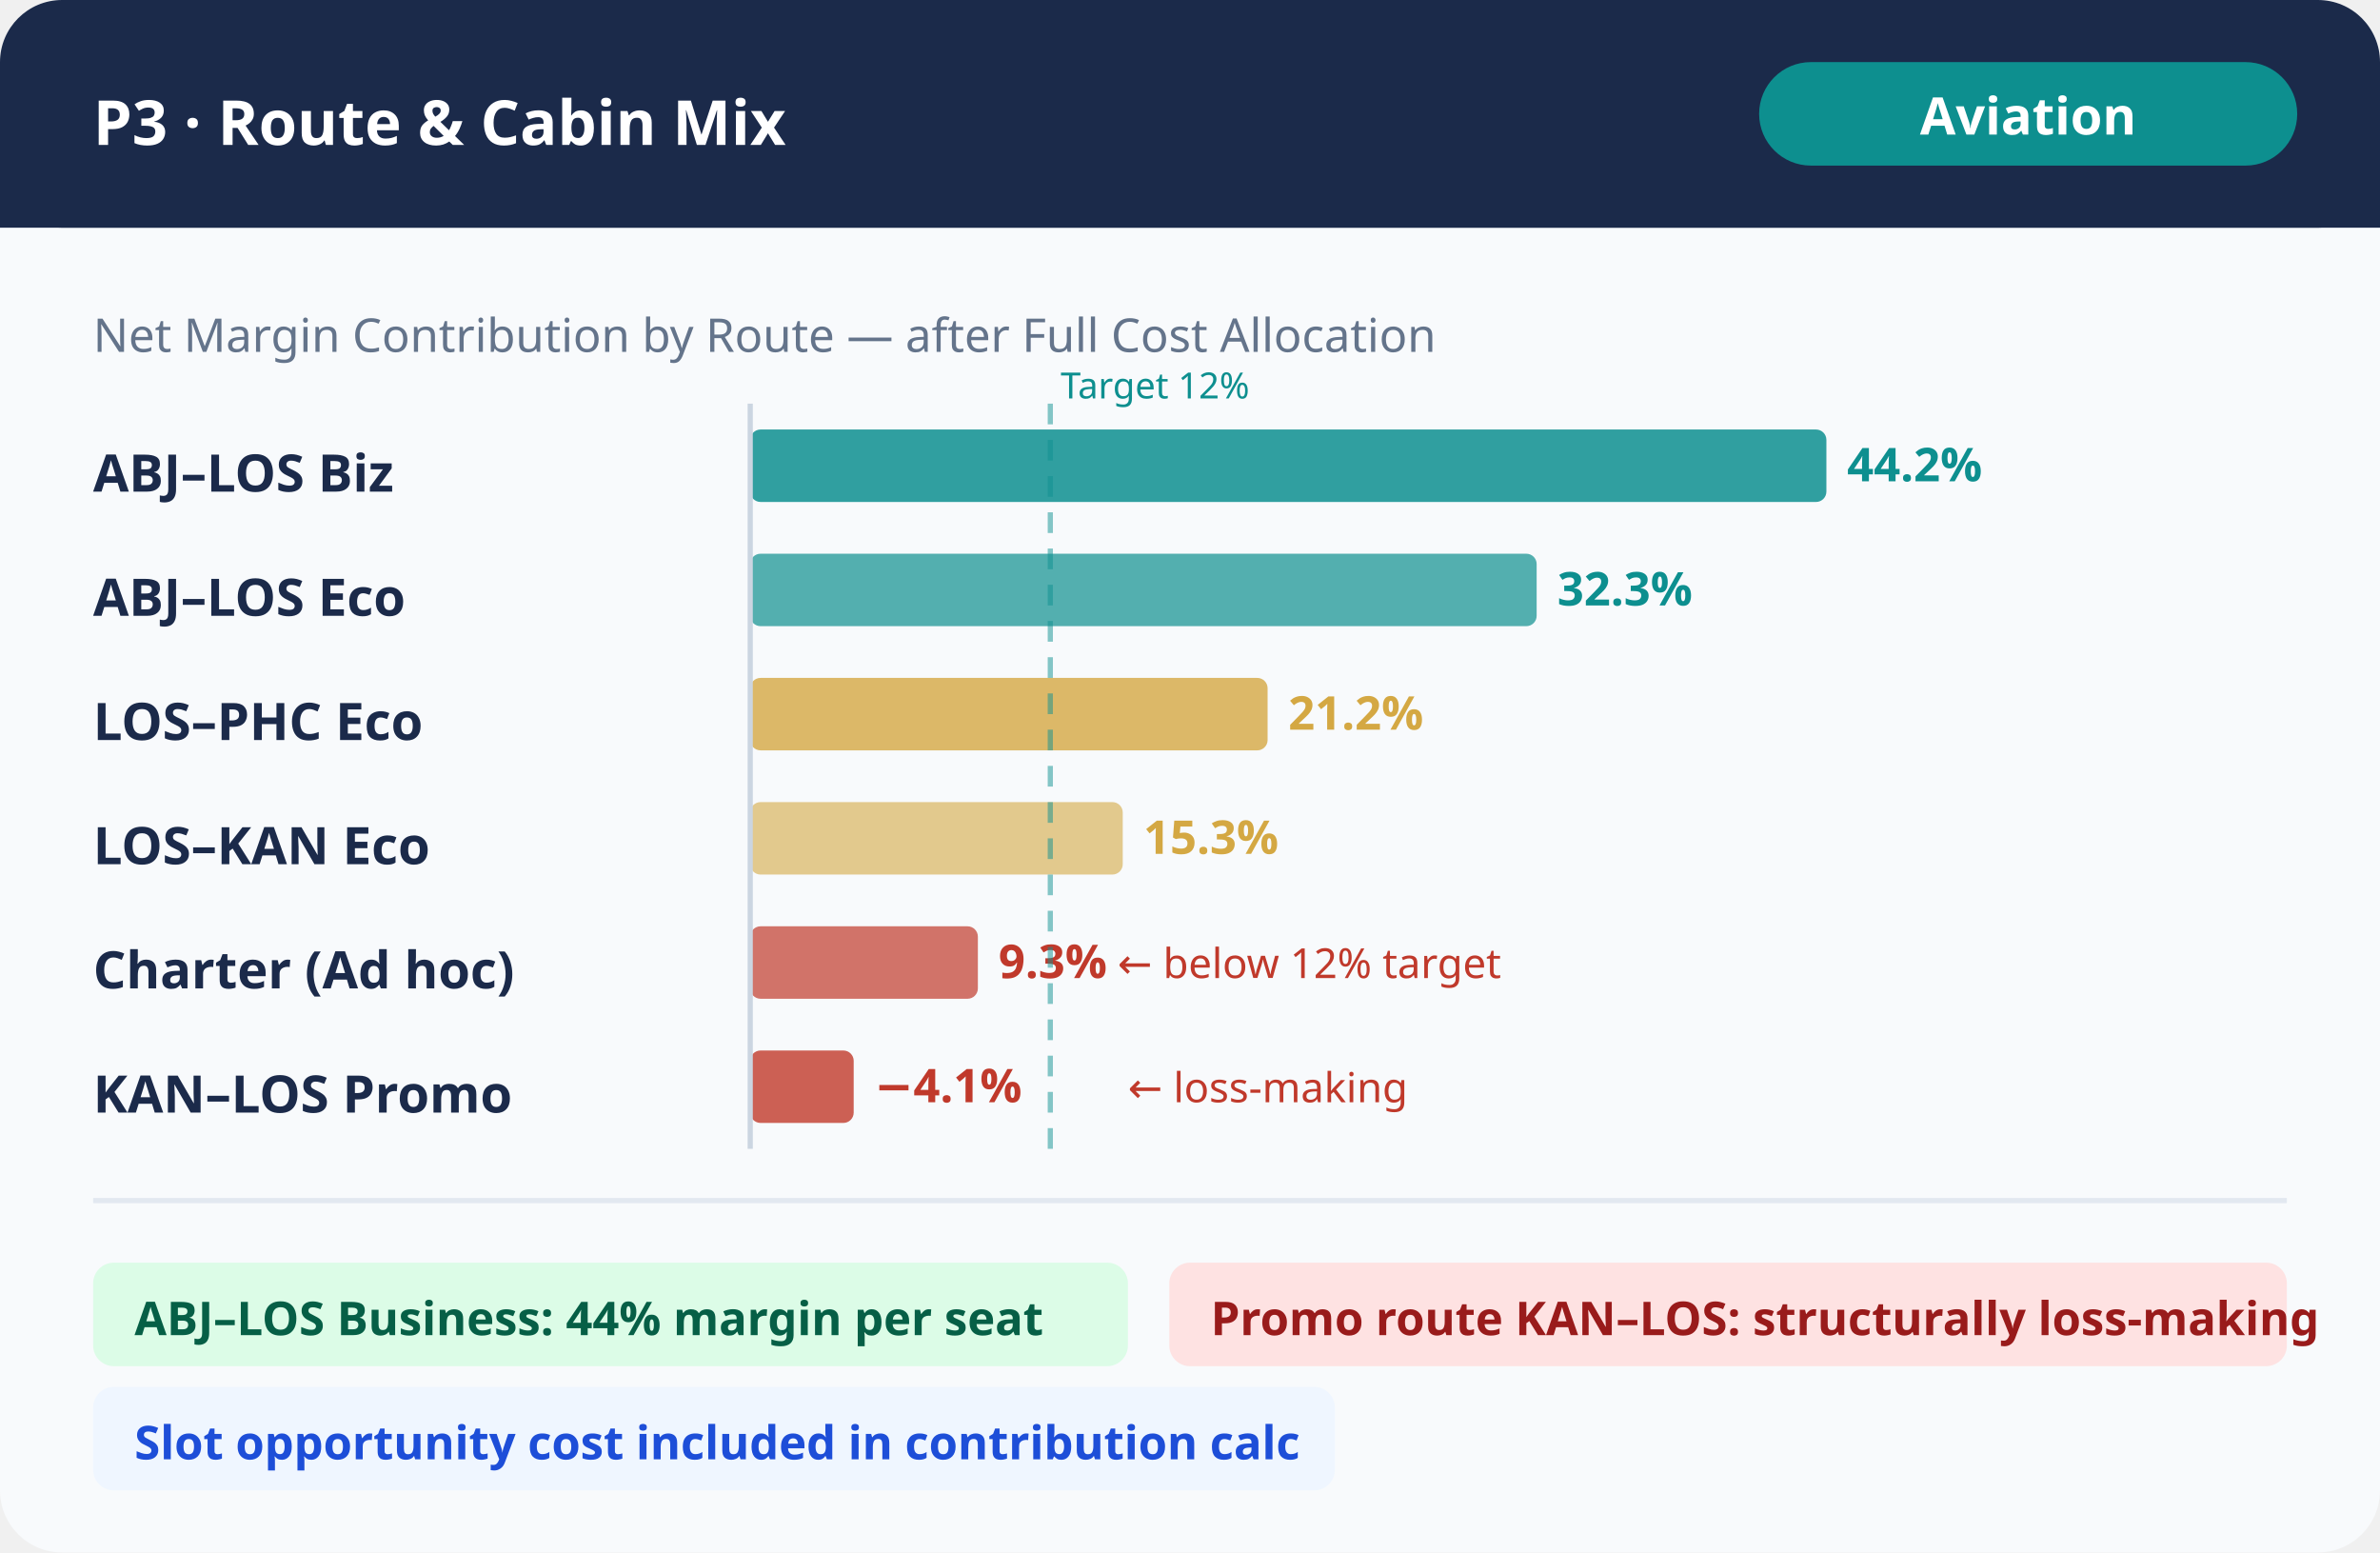
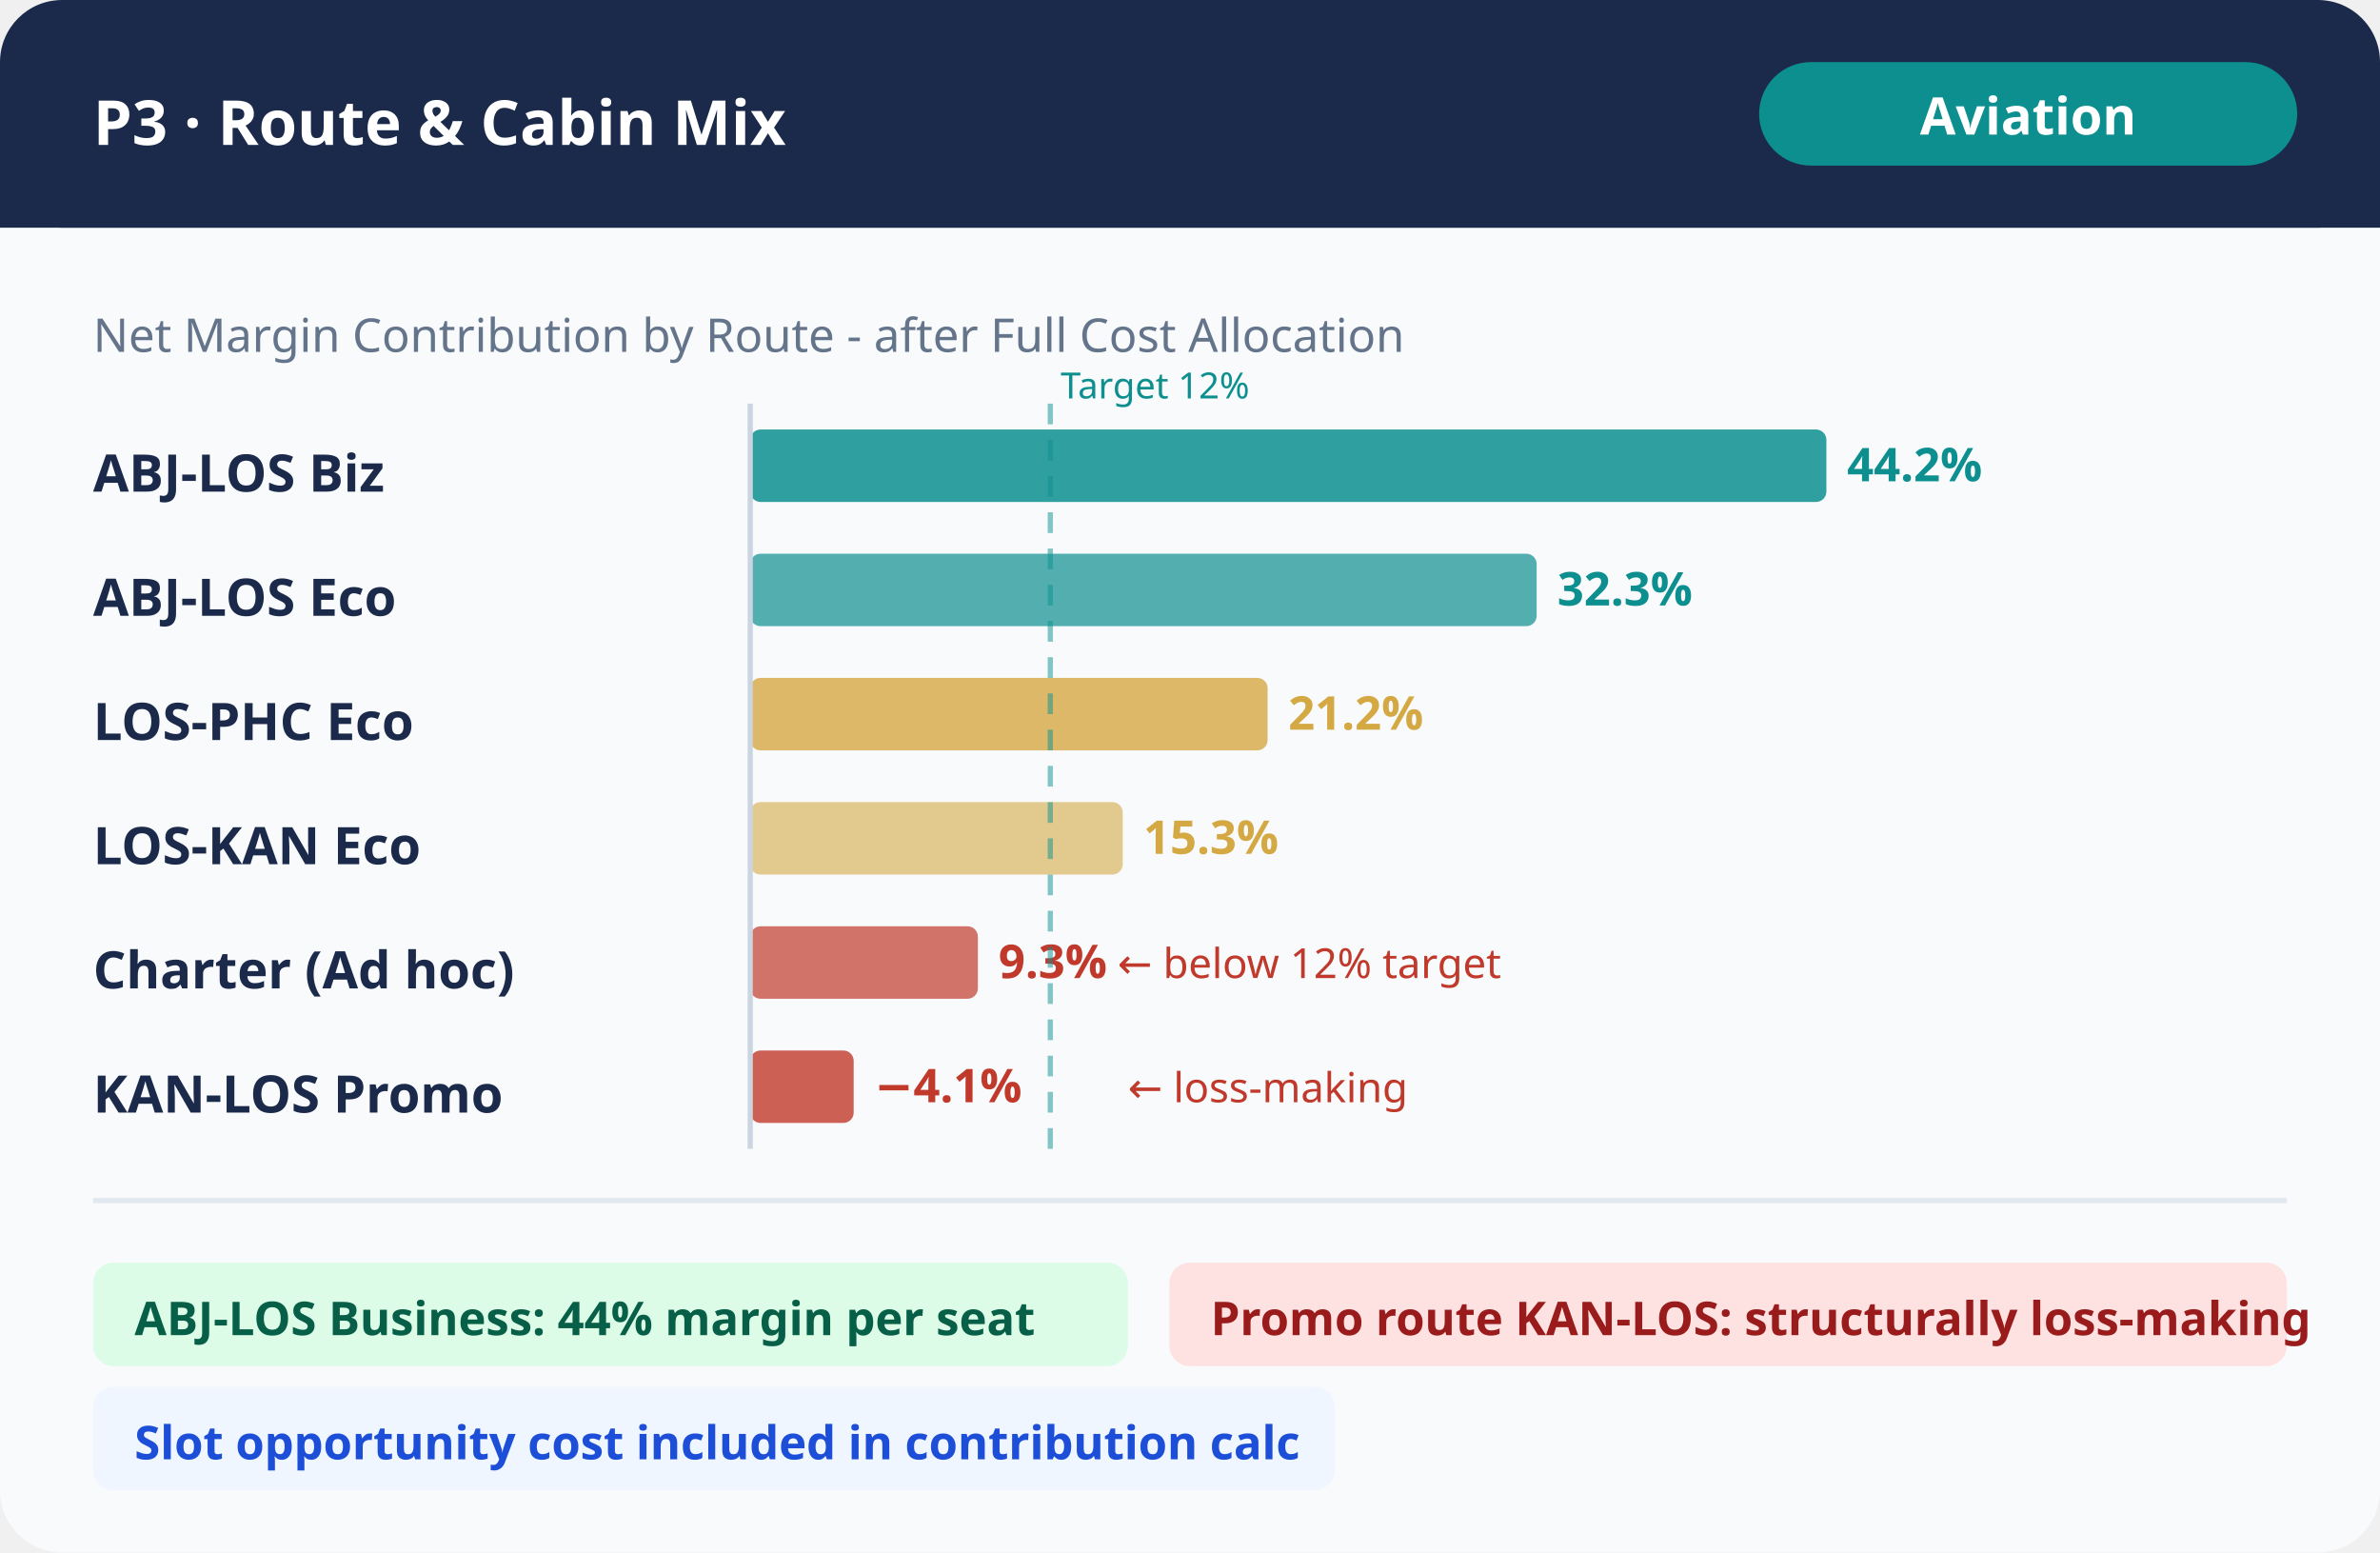
<svg xmlns="http://www.w3.org/2000/svg" viewBox="0 0 460 300" font-family="DM Sans, sans-serif">
  <rect width="460" height="300" fill="#F8FAFC" rx="12" />
  <rect width="460" height="44" fill="#1B2A4A" rx="12" />
  <rect y="32" width="460" height="12" fill="#1B2A4A" />
  <text x="18" y="28" font-size="12" font-weight="700" fill="white">P3 · Route &amp; Cabin Mix</text>
  <rect x="340" y="12" width="104" height="20" fill="#0D8F8F" rx="10" />
  <text x="392" y="26" text-anchor="middle" font-size="10" font-weight="600" fill="white">Aviation</text>
-   <text x="18" y="68" font-size="9" fill="#64748B">Net Margin Contribution by Route — after Full Cost Allocation</text>
-   <text x="18" y="95" font-size="10" fill="#1B2A4A" font-weight="600">ABJ–LOS Biz</text>
+   <text x="18" y="68" font-size="9" fill="#64748B">Net Margin Contribution by Route - after Full Cost Allocation</text>
+   <text x="18" y="95" font-size="10" fill="#1B2A4A" font-weight="600">ABJ-LOS Biz</text>
  <rect x="145" y="83" width="208" height="14" fill="#0D8F8F" rx="2" opacity="0.85" />
  <text x="357" y="93" font-size="9" fill="#0D8F8F" font-weight="700">44.2%</text>
-   <text x="18" y="119" font-size="10" fill="#1B2A4A" font-weight="600">ABJ–LOS Eco</text>
+   <text x="18" y="119" font-size="10" fill="#1B2A4A" font-weight="600">ABJ-LOS Eco</text>
  <rect x="145" y="107" width="152" height="14" fill="#0D8F8F" rx="2" opacity="0.7" />
  <text x="301" y="117" font-size="9" fill="#0D8F8F" font-weight="700">32.3%</text>
-   <text x="18" y="143" font-size="10" fill="#1B2A4A" font-weight="600">LOS–PHC Eco</text>
+   <text x="18" y="143" font-size="10" fill="#1B2A4A" font-weight="600">LOS-PHC Eco</text>
  <rect x="145" y="131" width="100" height="14" fill="#D4A843" rx="2" opacity="0.8" />
  <text x="249" y="141" font-size="9" fill="#D4A843" font-weight="700">21.2%</text>
-   <text x="18" y="167" font-size="10" fill="#1B2A4A" font-weight="600">LOS–KAN Eco</text>
+   <text x="18" y="167" font-size="10" fill="#1B2A4A" font-weight="600">LOS-KAN Eco</text>
  <rect x="145" y="155" width="72" height="14" fill="#D4A843" rx="2" opacity="0.6" />
  <text x="221" y="165" font-size="9" fill="#D4A843" font-weight="700">15.3%</text>
  <text x="18" y="191" font-size="10" fill="#1B2A4A" font-weight="600">Charter (Ad hoc)</text>
  <rect x="145" y="179" width="44" height="14" fill="#C0392B" rx="2" opacity="0.7" />
  <text x="193" y="189" font-size="9" fill="#C0392B" font-weight="700">9.3%</text>
  <text x="216" y="189" font-size="8" fill="#C0392B">← below 12% target</text>
-   <text x="18" y="215" font-size="10" fill="#1B2A4A" font-weight="600">KAN–LOS Promo</text>
+   <text x="18" y="215" font-size="10" fill="#1B2A4A" font-weight="600">KAN-LOS Promo</text>
  <rect x="145" y="203" width="20" height="14" fill="#C0392B" rx="2" opacity="0.8" />
  <text x="169" y="213" font-size="9" fill="#C0392B" font-weight="700">−4.1%</text>
  <text x="218" y="213" font-size="8" fill="#C0392B">← loss-making</text>
  <line x1="145" y1="78" x2="145" y2="222" stroke="#CBD5E1" stroke-width="1" />
  <line x1="203" y1="78" x2="203" y2="222" stroke="#0D8F8F" stroke-width="1" stroke-dasharray="4,3" opacity="0.5" />
  <text x="205" y="77" font-size="7" fill="#0D8F8F">Target 12%</text>
  <line x1="18" y1="232" x2="442" y2="232" stroke="#E2E8F0" stroke-width="1" />
  <rect x="18" y="244" width="200" height="20" fill="#DCFCE7" rx="4" />
-   <text x="26" y="258" font-size="9" fill="#065F46" font-weight="600">ABJ–LOS Business: 44% margin per seat</text>
+   <text x="26" y="258" font-size="9" fill="#065F46" font-weight="600">ABJ-LOS Business: 44% margin per seat</text>
  <rect x="226" y="244" width="216" height="20" fill="#FEE2E2" rx="4" />
-   <text x="234" y="258" font-size="9" fill="#991B1B" font-weight="600">Promo route KAN–LOS: structurally loss-making</text>
+   <text x="234" y="258" font-size="9" fill="#991B1B" font-weight="600">Promo route KAN-LOS: structurally loss-making</text>
  <rect x="18" y="268" width="240" height="20" fill="#EFF6FF" rx="4" />
  <text x="26" y="282" font-size="9" fill="#1D4ED8" font-weight="600">Slot opportunity cost included in contribution calc</text>
</svg>
